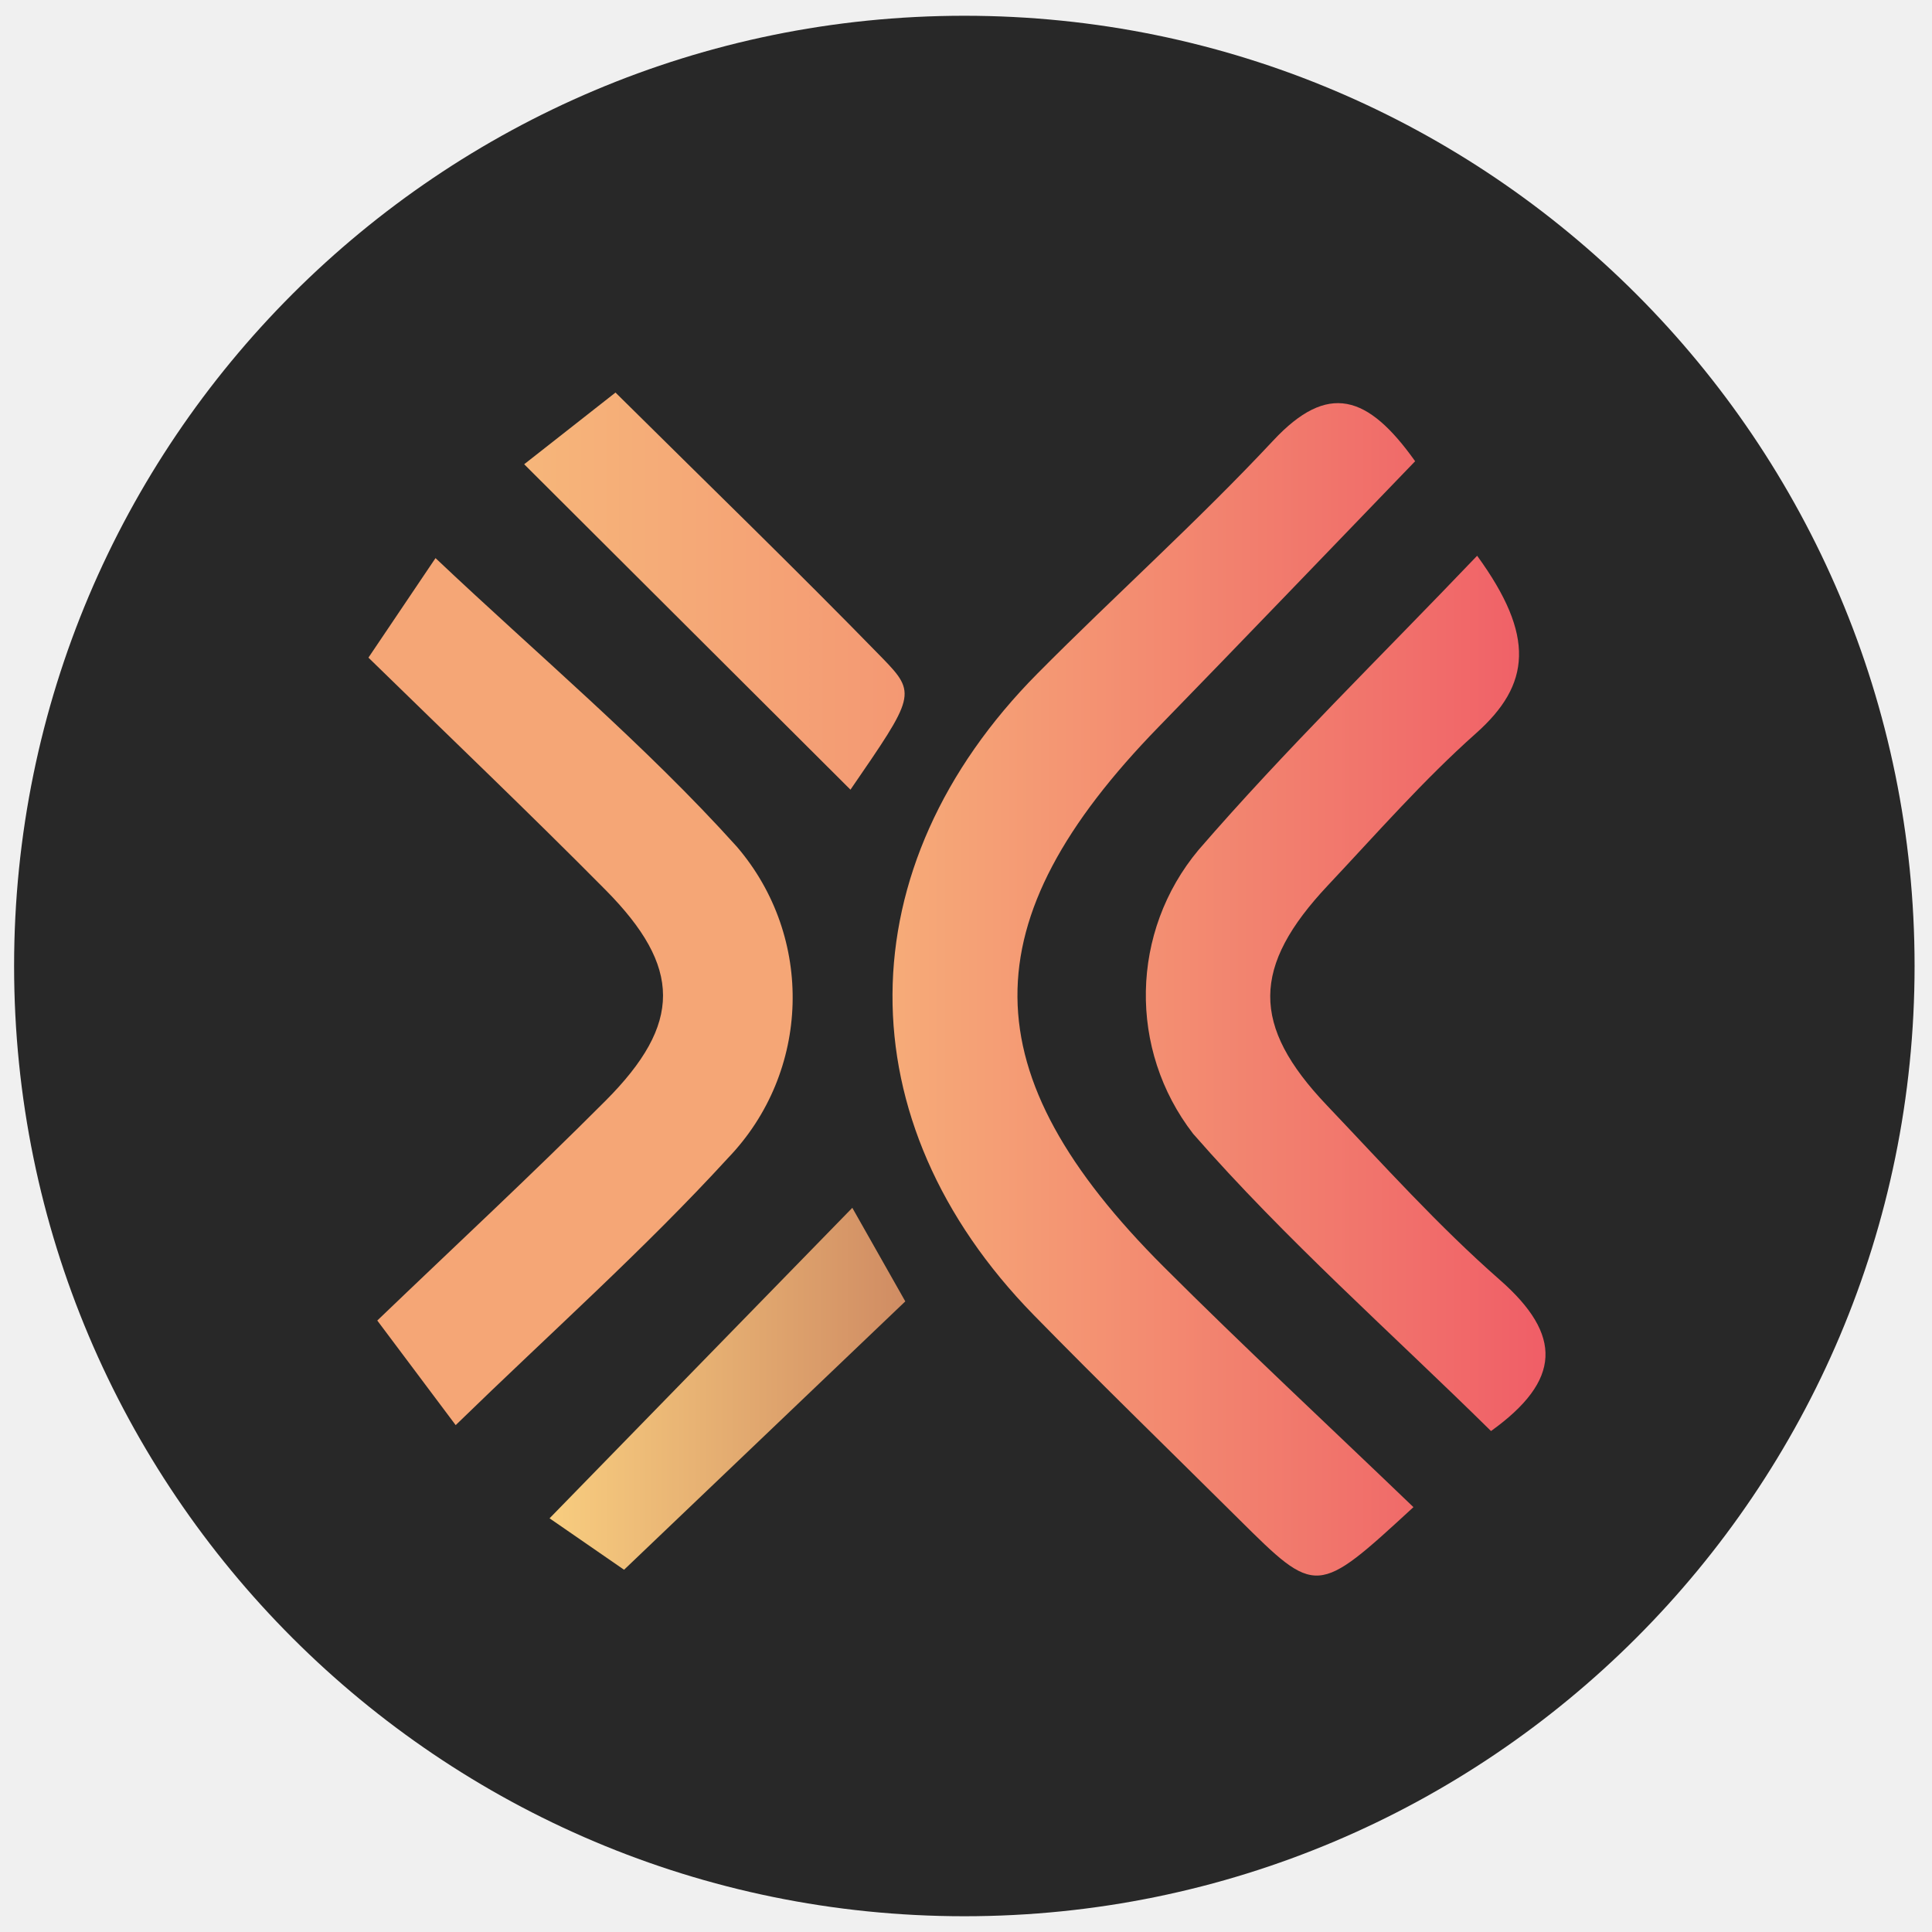
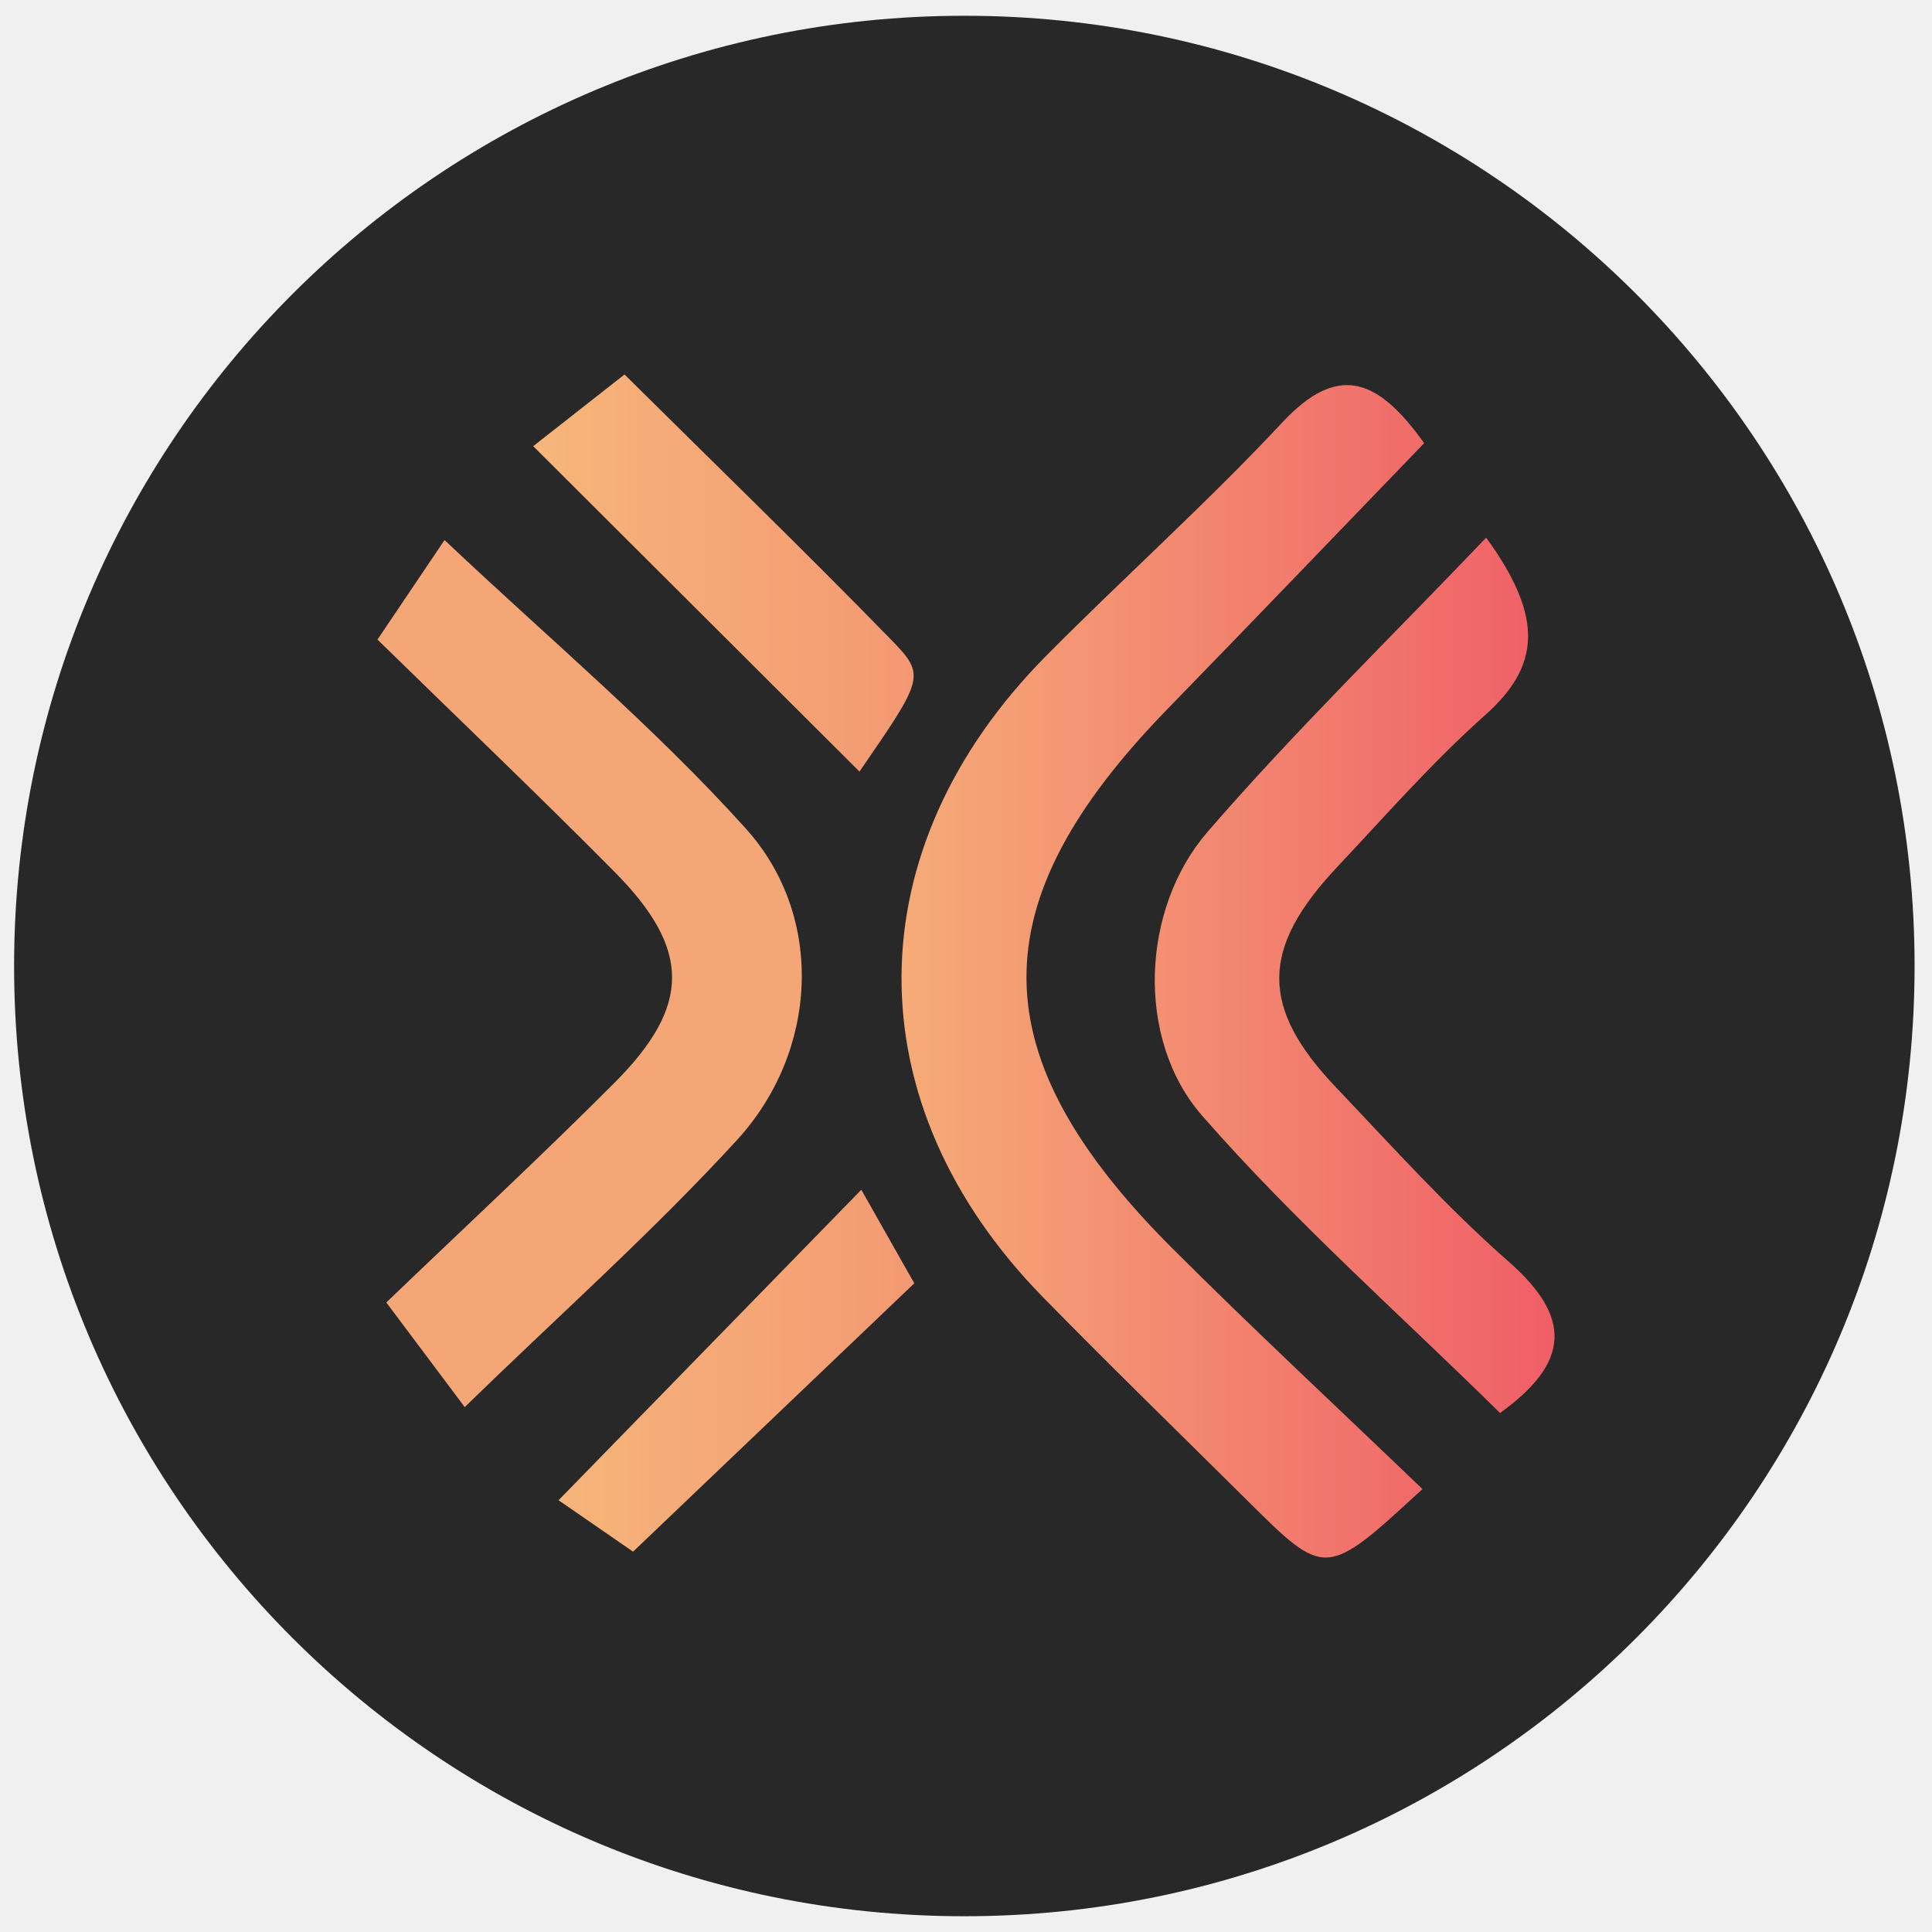
- <svg xmlns="http://www.w3.org/2000/svg" id="Symbols" viewBox="0 0 64 64">
-   <defs>
-     <style>.cls-1{fill:#282828;}.cls-2{fill:url(#Unbenannter_Verlauf_11);}.cls-3{fill:#f5a676;}.cls-4{fill:url(#Unbenannter_Verlauf_9);}.cls-5{fill:url(#Unbenannter_Verlauf_13);}.cls-6{fill:url(#Unbenannter_Verlauf_15);}</style>
-     <linearGradient id="Unbenannter_Verlauf_11" x1="29.564" y1="32.774" x2="46.878" y2="32.774" gradientUnits="userSpaceOnUse">
-       <stop offset="0" stop-color="#f6ab78" />
-       <stop offset="1" stop-color="#f06a69" />
-     </linearGradient>
-     <linearGradient id="Unbenannter_Verlauf_9" x1="37.955" y1="32.908" x2="51.197" y2="32.908" gradientUnits="userSpaceOnUse">
-       <stop offset="0" stop-color="#f39072" />
-       <stop offset="1" stop-color="#f05e67" />
-     </linearGradient>
-     <linearGradient id="Unbenannter_Verlauf_13" x1="17.364" y1="19.581" x2="29.967" y2="19.581" gradientUnits="userSpaceOnUse">
-       <stop offset="0" stop-color="#f6b67a" />
-       <stop offset="1" stop-color="#f49873" />
-     </linearGradient>
-     <linearGradient id="Unbenannter_Verlauf_15" x1="18.205" y1="46.005" x2="29.988" y2="46.005" gradientUnits="userSpaceOnUse">
-       <stop offset="0" stop-color="#f8cd7f" />
-       <stop offset="1" stop-color="#d08c63" />
-     </linearGradient>
-   </defs>
-   <g id="xpollinate">
-     <circle class="cls-1" cx="31.945" cy="32" r="31.478" />
-     <g id="xpollinate-redrawn">
-       <path class="cls-2" d="M46.878,15.279c-1.567-2.205-2.889-2.625-4.7-.686-2.496,2.671-5.23,5.117-7.806,7.714-6.365,6.417-6.411,14.833-.126,21.257,2.23,2.28,4.52,4.502,6.783,6.75,2.585,2.566,2.585,2.566,5.793-.388-2.875-2.761-5.619-5.311-8.268-7.957-6.427-6.419-6.449-11.445-.168-17.895C41.24,21.142,44.072,18.187,46.878,15.279Z" />
-       <path class="cls-3" d="M14.427,18.488c-.583.866-1.308,1.941-2.222,3.297,2.774,2.711,5.349,5.165,7.851,7.692,2.538,2.563,2.548,4.434.004,6.986-2.435,2.442-4.965,4.789-7.562,7.281,1.048,1.398,1.851,2.47,2.597,3.465,3.161-3.075,6.248-5.82,9.023-8.85a7.672,7.672,0,0,0,.293-10.309C21.36,24.662,17.829,21.707,14.427,18.488Z" />
-       <path class="cls-4" d="M49.684,42.398c-2.037-1.787-3.863-3.82-5.735-5.788-2.512-2.641-2.492-4.59.043-7.285,1.605-1.706,3.156-3.48,4.901-5.032,1.815-1.613,1.975-3.222.039-5.883-3.221,3.374-6.367,6.436-9.229,9.745A7.506,7.506,0,0,0,39.525,37.559c3.055,3.496,6.566,6.592,9.867,9.846C51.728,45.726,51.766,44.225,49.684,42.398Z" />
-       <path class="cls-5" d="M20.389,13.004c-1.095.86-2.094,1.644-3.025,2.375,3.717,3.707,7.272,7.253,10.809,10.78,2.124-3.095,2.208-3.178,1.053-4.363C26.358,18.853,23.404,15.993,20.389,13.004Z" />
-       <path class="cls-6" d="M18.205,50.296c.781.539,1.833,1.266,2.468,1.704,3.233-3.085,6.256-5.97,9.316-8.89-.586-1.035-1.182-2.087-1.755-3.099C24.837,43.493,21.559,46.855,18.205,50.296Z" />
+ <svg xmlns="http://www.w3.org/2000/svg" version="1.1" id="Symbols" x="0px" y="0px" viewBox="0 0 64 64" style="enable-background:new 0 0 64 64;" xml:space="preserve">
+   <style type="text/css">
+ 	.st0{fill:#FFFFFF;filter:url(#Adobe_OpacityMaskFilter);}
+ 	.st1{mask:url(#mask0_112_7146_00000008845039539712777760000007286939943601532295_);}
+ 	.st2{fill-rule:evenodd;clip-rule:evenodd;fill:#FFFFFF;}
+ 	.st3{fill-rule:evenodd;clip-rule:evenodd;fill:#94A6C3;}
+ 	.st4{fill-rule:evenodd;clip-rule:evenodd;fill:#1B314F;}
+ 	.st5{fill-rule:evenodd;clip-rule:evenodd;fill:#FFD923;}
+ 	.st6{fill-rule:evenodd;clip-rule:evenodd;fill:#D82122;}
+ 	.st7{fill:#40649F;}
+ 	.st8{fill:#0000FF;}
+ 	.st9{fill:#0028FF;}
+ 	.st10{fill:#0018FF;}
+ 	.st11{fill:#0000F1;}
+ 	.st12{fill:#0000DA;}
+ 	.st13{fill:#0058FF;}
+ 	.st14{fill:#0048FF;}
+ 	.st15{fill:#0014FF;}
+ 	.st16{fill:#0000E8;}
+ 	.st17{fill:#0000C4;}
+ 	.st18{fill:#003CFF;}
+ 	.st19{fill:#0008FF;}
+ 	.st20{fill:#0000C8;}
+ 	.st21{fill:#0090FF;}
+ 	.st22{fill:#0084FF;}
+ 	.st23{fill:#0068FF;}
+ 	.st24{fill:#0000F6;}
+ 	.st25{fill:#0000D1;}
+ 	.st26{fill:#0000AD;}
+ 	.st27{fill:#0000BB;}
+ 	.st28{fill:#009CFF;}
+ 	.st29{fill:#0078FF;}
+ 	.st30{fill:#0000ED;}
+ 	.st31{fill:#00CCFF;}
+ 	.st32{fill:#002CFF;}
+ 	.st33{fill:#00C4FF;}
+ 	.st34{fill:#0050FF;}
+ 	.st35{fill:#0000A4;}
+ 	.st36{fill:#0000B6;}
+ 	.st37{fill:#0000D6;}
+ 	.st38{fill:#0004FF;}
+ 	.st39{fill:#0000BF;}
+ 	.st40{fill:#00D8FF;}
+ 	.st41{fill:#0034FF;}
+ 	.st42{fill:#00009F;}
+ 	.st43{fill:#00BCFF;}
+ 	.st44{fill:#23FFD4;}
+ 	.st45{fill:#00ACFF;}
+ 	.st46{fill:#1CFFDB;}
+ 	.st47{fill:#0070FF;}
+ 	.st48{fill:#000096;}
+ 	.st49{fill:#26FFD1;}
+ 	.st50{fill:#0044FF;}
+ 	.st51{fill:#00E0FB;}
+ 	.st52{fill:#0064FF;}
+ 	.st53{fill:#19FFDE;}
+ 	.st54{fill:#001CFF;}
+ 	.st55{fill:#0000A8;}
+ 	.st56{fill:#5AFF9D;}
+ 	.st57{fill:#008CFF;}
+ 	.st58{fill:#00B8FF;}
+ 	.st59{fill:#00009B;}
+ 	.st60{fill:#000092;}
+ 	.st61{fill:#000CFF;}
+ 	.st62{fill:#5DFF9A;}
+ 	.st63{fill:#2CFFCA;}
+ 	.st64{fill:#56FFA0;}
+ 	.st65{fill:#000089;}
+ 	.st66{fill:#006CFF;}
+ 	.st67{fill:#16FFE1;}
+ 	.st68{fill:#06ECF1;}
+ 	.st69{fill:#94FF63;}
+ 	.st70{fill:#0024FF;}
+ 	.st71{fill:#005CFF;}
+ 	.st72{fill:#0000DF;}
+ 	.st73{fill:#0038FF;}
+ 	.st74{fill:#90FF66;}
+ 	.st75{fill:#00008D;}
+ 	.st76{fill:#0030FF;}
+ 	.st77{fill:#00A0FF;}
+ 	.st78{fill:#33FFC4;}
+ 	.st79{fill:#00B0FF;}
+ 	.st80{fill:#00C8FF;}
+ 	.st81{fill:#CAFF2C;}
+ 	.st82{fill:#0000CD;}
+ 	.st83{fill:#CEFF29;}
+ 	.st84{fill:#C7FF30;}
+ 	.st85{fill:#60FF97;}
+ 	.st86{fill:#0040FF;}
+ 	.st87{fill:#000080;}
+ 	.st88{fill:#0FF8E7;}
+ 	.st89{fill:#0060FF;}
+ 	.st90{fill:#0054FF;}
+ 	.st91{fill:#0074FF;}
+ 	.st92{fill:#C1FF36;}
+ 	.st93{fill:#000084;}
+ 	.st94{fill:#97FF60;}
+ 	.st95{fill:#004CFF;}
+ 	.st96{fill:#D1FF26;}
+ 	.st97{fill:#36FFC1;}
+ 	.st98{fill:#8DFF6A;}
+ 	.st99{fill:#FFEA00;}
+ 	.st100{fill:#FBF100;}
+ 	.st101{fill:#0080FF;}
+ 	.st102{fill:#FFE200;}
+ 	.st103{fill:#53FFA4;}
+ 	.st104{fill:#007CFF;}
+ 	.st105{fill:#63FF94;}
+ 	.st106{fill:#0000FA;}
+ 	.st107{fill:#F1FC06;}
+ 	.st108{fill:#BEFF39;}
+ 	.st109{fill:#D4FF23;}
+ 	.st110{fill:#FFDB00;}
+ 	.st111{fill:#0094FF;}
+ 	.st112{fill:#FFB200;}
+ 	.st113{fill:#13FCE4;}
+ 	.st114{fill:#FFBD00;}
+ 	.st115{fill:#0020FF;}
+ 	.st116{fill:#FFA700;}
+ 	.st117{fill:#3CFFBA;}
+ 	.st118{fill:#00D0FF;}
+ 	.st119{fill:#00A4FF;}
+ 	.st120{fill:#EBFF0C;}
+ 	.st121{fill:#FFC800;}
+ 	.st122{fill:#00DCFE;}
+ 	.st123{fill:#B7FF40;}
+ 	.st124{fill:#FFD700;}
+ 	.st125{fill:#FF7A00;}
+ 	.st126{fill:#FF9C00;}
+ 	.st127{fill:#FF8900;}
+ 	.st128{fill:#00E4F8;}
+ 	.st129{fill:#D7FF1F;}
+ 	.st130{fill:#02E8F4;}
+ 	.st131{fill:#FF6F00;}
+ 	.st132{fill:#FF9800;}
+ 	.st133{fill:#00A8FF;}
+ 	.st134{fill:#1FFFD7;}
+ 	.st135{fill:#E1FF16;}
+ 	.st136{fill:#0CF4EB;}
+ 	.st137{fill:#FF6000;}
+ 	.st138{fill:#43FFB4;}
+ 	.st139{fill:#FF4E00;}
+ 	.st140{fill:#FFAB00;}
+ 	.st141{fill:#FF9400;}
+ 	.st142{fill:#FF6400;}
+ 	.st143{fill:#50FFA7;}
+ 	.st144{fill:#4DFFAA;}
+ 	.st145{fill:#B4FF43;}
+ 	.st146{fill:#00D4FF;}
+ 	.st147{fill:#FF3F00;}
+ 	.st148{fill:#FFD300;}
+ 	.st149{fill:#49FFAD;}
+ 	.st150{fill:#66FF90;}
+ 	.st151{fill:#09F0EE;}
+ 	.st152{fill:#FF3B00;}
+ 	.st153{fill:#FF8600;}
+ 	.st154{fill:#46FFB1;}
+ 	.st155{fill:#FF2900;}
+ 	.st156{fill:#80FF77;}
+ 	.st157{fill:#FFB900;}
+ 	.st158{fill:#8AFF6D;}
+ 	.st159{fill:#29FFCE;}
+ 	.st160{fill:#FF3000;}
+ 	.st161{fill:#FF5900;}
+ 	.st162{fill:#0098FF;}
+ 	.st163{fill:#FF1600;}
+ 	.st164{fill:#00B4FF;}
+ 	.st165{fill:#FF9100;}
+ 	.st166{fill:#39FFBE;}
+ 	.st167{fill:#FF2200;}
+ 	.st168{fill:#ADFF49;}
+ 	.st169{fill:#FF3800;}
+ 	.st170{fill:#F60B00;}
+ 	.st171{fill:#00C0FF;}
+ 	.st172{fill:#FFCC00;}
+ 	.st173{fill:#AAFF4D;}
+ 	.st174{fill:#BAFF3C;}
+ 	.st175{fill:#FFD000;}
+ 	.st176{fill:#F10800;}
+ 	.st177{fill:#DF0000;}
+ 	.st178{fill:#E4FF13;}
+ 	.st179{fill:#FA0F00;}
+ 	.st180{fill:#FF2500;}
+ 	.st181{fill:#DBFF1C;}
+ 	.st182{fill:#0000B2;}
+ 	.st183{fill:#A7FF50;}
+ 	.st184{fill:#FF5500;}
+ 	.st185{fill:#30FFC7;}
+ 	.st186{fill:#ED0400;}
+ 	.st187{fill:#FF1E00;}
+ 	.st188{fill:#C80000;}
+ 	.st189{fill:#CD0000;}
+ 	.st190{fill:#D10000;}
+ 	.st191{fill:#A4FF53;}
+ 	.st192{fill:#FF8D00;}
+ 	.st193{fill:#FFB600;}
+ 	.st194{fill:#E40000;}
+ 	.st195{fill:#FFC100;}
+ 	.st196{fill:#F8F500;}
+ 	.st197{fill:#FF7E00;}
+ 	.st198{fill:#83FF73;}
+ 	.st199{fill:#FFC400;}
+ 	.st200{fill:#40FFB7;}
+ 	.st201{fill:#6AFF8D;}
+ 	.st202{fill:#FF1300;}
+ 	.st203{fill:#D60000;}
+ 	.st204{fill:#FF4300;}
+ 	.st205{fill:#FF6C00;}
+ 	.st206{fill:#BB0000;}
+ 	.st207{fill:#FF4700;}
+ 	.st208{fill:#FFA300;}
+ 	.st209{fill:#FF5200;}
+ 	.st210{fill:#B20000;}
+ 	.st211{fill:#A0FF56;}
+ 	.st212{fill:#FF8200;}
+ 	.st213{fill:#87FF70;}
+ 	.st214{fill:#E7FF0F;}
+ 	.st215{fill:#FF5D00;}
+ 	.st216{fill:#FF3400;}
+ 	.st217{fill:#BF0000;}
+ 	.st218{fill:#FF6800;}
+ 	.st219{fill:#7DFF7A;}
+ 	.st220{fill:#FFE600;}
+ 	.st221{fill:#FF7300;}
+ 	.st222{fill:#A40000;}
+ 	.st223{fill:#DA0000;}
+ 	.st224{fill:#9DFF5A;}
+ 	.st225{fill:#E80000;}
+ 	.st226{fill:#FFAE00;}
+ 	.st227{fill:#DEFF19;}
+ 	.st228{fill:#9F0000;}
+ 	.st229{fill:#A80000;}
+ 	.st230{fill:#FEED00;}
+ 	.st231{fill:#FF1A00;}
+ 	.st232{fill:#C4FF33;}
+ 	.st233{fill:#B60000;}
+ 	.st234{fill:#9AFF5D;}
+ 	.st235{fill:#960000;}
+ 	.st236{fill:#F4F802;}
+ 	.st237{fill:#EEFF09;}
+ 	.st238{fill:#FF9F00;}
+ 	.st239{fill:#FFDE00;}
+ 	.st240{fill:#6DFF8A;}
+ 	.st241{fill:#B1FF46;}
+ 	.st242{fill:#890000;}
+ 	.st243{fill:#FF2D00;}
+ 	.st244{fill:#9B0000;}
+ 	.st245{fill:#8D0000;}
+ 	.st246{fill:#0010FF;}
+ 	.st247{fill:#0000E3;}
+ 	.st248{fill:#800000;}
+ 	.st249{fill:#840000;}
+ 	.st250{fill:#920000;}
+ 	.st251{fill:#0088FF;}
+ 	.st252{fill:#AD0000;}
+ 	.st253{fill:#FF4A00;}
+ 	.st254{fill:#C40000;}
+ 	.st255{fill:#FF7700;}
+ 	.st256{fill:url(#SVGID_1_);}
+ 	.st257{fill:#FFFFFF;}
+ 	.st258{fill:#357A6E;}
+ 	.st259{fill-rule:evenodd;clip-rule:evenodd;fill:#2081E2;}
+ 	.st260{opacity:0.3;}
+ 	.st261{fill:#909090;}
+ 	.st262{fill-rule:evenodd;clip-rule:evenodd;fill:#633001;}
+ 	.st263{fill-rule:evenodd;clip-rule:evenodd;fill:#FEDC90;}
+ 	.st264{fill-rule:evenodd;clip-rule:evenodd;fill:#D1884F;}
+ 	.st265{fill:#005EDE;}
+ 	.st266{fill:#294661;}
+ 	.st267{fill:url(#Burn_00000170991087091096327150000007454612269382939820_);}
+ 	.st268{fill:#C5C2C6;}
+ 	.st269{fill-rule:evenodd;clip-rule:evenodd;fill:#12141E;}
+ 	.st270{fill:#FFFFFF;filter:url(#Adobe_OpacityMaskFilter_00000053509983713563671950000005795941508086281910_);}
+ 	.st271{mask:url(#mask0_112_10953_00000092452469575815252120000016433094664549502848_);}
+ 	.st272{fill-rule:evenodd;clip-rule:evenodd;fill:#94FEBF;}
+ 	.st273{fill:#FF007A;}
+ 	.st274{fill-rule:evenodd;clip-rule:evenodd;fill:#FF007A;}
+ 	.st275{fill:#253743;}
+ 	.st276{fill-rule:evenodd;clip-rule:evenodd;fill:#FB6706;}
+ 	.st277{fill:#FAD910;}
+ 	.st278{fill:#FEDC10;}
+ 	.st279{fill:#7CDFD4;}
+ 	.st280{fill:#7CDFD5;}
+ 	.st281{fill:#313838;}
+ 	.st282{fill:#2D3538;}
+ 	.st283{fill:#323A3D;}
+ 	.st284{fill:#32393C;}
+ 	.st285{fill:#2D3537;}
+ 	.st286{opacity:0.5;fill-rule:evenodd;clip-rule:evenodd;fill:#FFFFFF;}
+ 	.st287{fill:#FCFCFC;}
+ 	.st288{fill:#AEB4BE;}
+ 	.st289{fill:#3B382C;}
+ 	.st290{fill:#3B3829;}
+ 	.st291{fill:#5D5D5D;}
+ 	.st292{fill:#575757;}
+ 	.st293{fill:#282828;}
+ 	.st294{fill:#1E1E1E;}
+ 	.st295{fill:#CDB141;}
+ 	.st296{fill:#D3B743;}
+ 	.st297{fill-rule:evenodd;clip-rule:evenodd;fill:#0097A7;}
+ 	.st298{fill:#4189C9;}
+ 	.st299{fill:#262F71;}
+ 	.st300{fill:#161F42;}
+ 	.st301{fill:#5C94CE;}
+ 	.st302{fill:#6497D0;}
+ 	.st303{fill:#689AD1;}
+ 	.st304{fill:#4E8FCC;}
+ 	.st305{fill:#5591CD;}
+ 	.st306{fill:#418AC9;}
+ 	.st307{fill:#468CCA;}
+ 	.st308{fill:#488DCA;}
+ 	.st309{fill:#428AC9;}
+ 	.st310{fill:#182144;}
+ 	.st311{fill:#458CCA;}
+ 	.st312{fill:#263154;}
+ 	.st313{fill:#424A7F;}
+ 	.st314{fill:#5A5D76;}
+ 	.st315{fill:#4F668A;}
+ 	.st316{fill:#555A73;}
+ 	.st317{fill:#6D9CD2;}
+ 	.st318{fill:#729FD4;}
+ 	.st319{fill:#78A2D5;}
+ 	.st320{fill:#7DA5D6;}
+ 	.st321{fill:#81A7D8;}
+ 	.st322{fill:#0E1F66;}
+ 	.st323{fill:#699AD1;}
+ 	.st324{fill:#88ABD9;}
+ 	.st325{fill:url(#SVGID_00000011735970818283526010000004899965000050020536_);}
+ 	.st326{fill:url(#SVGID_00000043446217351134825680000014372158309006854814_);}
+ 	.st327{fill:url(#SVGID_00000102507648536962969250000000867754910709320065_);}
+ 	.st328{fill:url(#SVGID_00000127735186133622107770000008734364870532448643_);}
+ 	.st329{fill:url(#SVGID_00000083048070146643818980000008674795636383749533_);}
+ 	.st330{fill:url(#SVGID_00000078756687753941632590000000825874475603037349_);}
+ 	.st331{fill:url(#SVGID_00000178177794394432871400000011894588420414758297_);}
+ 	.st332{fill:url(#SVGID_00000025403214022626705370000016227469273258090113_);}
+ 	.st333{fill:url(#SVGID_00000039817677782947146400000004588518098285914516_);}
+ 	.st334{fill:url(#SVGID_00000166669180081031878910000012459473583583029121_);}
+ 	.st335{fill:url(#SVGID_00000182520678304020349740000010330689581520372886_);}
+ 	.st336{fill:url(#SVGID_00000108281090261942422520000013379990486051328132_);}
+ 	.st337{fill:url(#SVGID_00000007423471739052762650000016267609959392726665_);}
+ 	.st338{fill:#F5A676;}
+ 	.st339{fill:url(#SVGID_00000163777794403593437880000005441666940518609551_);}
+ 	.st340{fill:url(#SVGID_00000120552187028194253170000014795395008305383335_);}
+ 	.st341{fill:url(#SVGID_00000085946652923762923480000017686900433804362897_);}
+ </style>
+   <g id="xpollinate-redrawn">
+     <circle class="st293" cx="31.945" cy="32" r="31.478" />
+     <g>
+       <linearGradient id="SVGID_1_" gradientUnits="userSpaceOnUse" x1="29.863" y1="32.825" x2="47.177" y2="32.825" gradientTransform="matrix(1 0 0 -1 0 65)">
+         <stop offset="0" style="stop-color:#F6AB78" />
+         <stop offset="1" style="stop-color:#F06A69" />
+       </linearGradient>
+       <path class="st256" d="M47.177,14.681c-1.567-2.205-2.889-2.625-4.7-0.686    c-2.496,2.671-5.23,5.117-7.806,7.714c-6.365,6.417-6.411,14.833-0.126,21.257    c2.23,2.28,4.52,4.502,6.783,6.75c2.585,2.566,2.585,2.566,5.793-0.388    c-2.875-2.761-5.619-5.311-8.268-7.957c-6.427-6.419-6.449-11.445-0.168-17.895    C41.539,20.544,44.371,17.588,47.177,14.681z" />
+       <path class="st338" d="M14.726,17.89c-0.584,0.866-1.308,1.941-2.222,3.297    c2.774,2.711,5.349,5.165,7.851,7.692c2.538,2.563,2.548,4.434,0.004,6.986    c-2.435,2.442-4.965,4.789-7.562,7.281c1.048,1.398,1.851,2.47,2.597,3.465    c3.161-3.075,6.248-5.82,9.023-8.85c2.689-2.937,2.916-7.396,0.293-10.309    C21.659,24.063,18.128,21.108,14.726,17.89z" />
+       <linearGradient id="SVGID_00000099631342436441181530000013681044333403728790_" gradientUnits="userSpaceOnUse" x1="38.254" y1="32.691" x2="51.496" y2="32.691" gradientTransform="matrix(1 0 0 -1 0 65)">
+         <stop offset="0" style="stop-color:#F39072" />
+         <stop offset="1" style="stop-color:#F05E67" />
+       </linearGradient>
+       <path style="fill:url(#SVGID_00000099631342436441181530000013681044333403728790_);" d="M49.983,41.799    c-2.037-1.787-3.863-3.82-5.735-5.788c-2.512-2.641-2.492-4.59,0.043-7.285    c1.605-1.706,3.156-3.48,4.901-5.032c1.815-1.613,1.975-3.222,0.039-5.883    c-3.221,3.374-6.367,6.436-9.229,9.745c-2.201,2.544-2.395,6.868-0.178,9.405    c3.055,3.496,6.566,6.592,9.867,9.846C52.027,45.128,52.065,43.627,49.983,41.799z" />
+       <linearGradient id="SVGID_00000083801456492732534300000016489843317183814562_" gradientUnits="userSpaceOnUse" x1="17.663" y1="46.017" x2="30.266" y2="46.017" gradientTransform="matrix(1 0 0 -1 0 65)">
+         <stop offset="0" style="stop-color:#F6B67A" />
+         <stop offset="1" style="stop-color:#F49873" />
+       </linearGradient>
+       <path style="fill:url(#SVGID_00000083801456492732534300000016489843317183814562_);" d="M20.688,12.405    c-1.095,0.86-2.094,1.644-3.025,2.375c3.717,3.707,7.272,7.253,10.809,10.78    c2.124-3.095,2.208-3.178,1.053-4.363C26.657,18.254,23.703,15.394,20.688,12.405z" />
+       <linearGradient id="SVGID_00000166633486500490801020000006833706738336321932_" gradientUnits="userSpaceOnUse" x1="18.503" y1="19.593" x2="30.287" y2="19.593" gradientTransform="matrix(1 0 0 -1 0 65)">
+         <stop offset="0" style="stop-color:#F6B57A" />
+         <stop offset="1" style="stop-color:#F49973" />
+       </linearGradient>
+       <path style="fill:url(#SVGID_00000166633486500490801020000006833706738336321932_);" d="M18.503,49.697    c0.781,0.539,1.833,1.266,2.468,1.704c3.233-3.085,6.256-5.97,9.316-8.89    c-0.586-1.035-1.182-2.087-1.755-3.099C25.136,42.895,21.858,46.257,18.503,49.697z" />
    </g>
  </g>
</svg>
